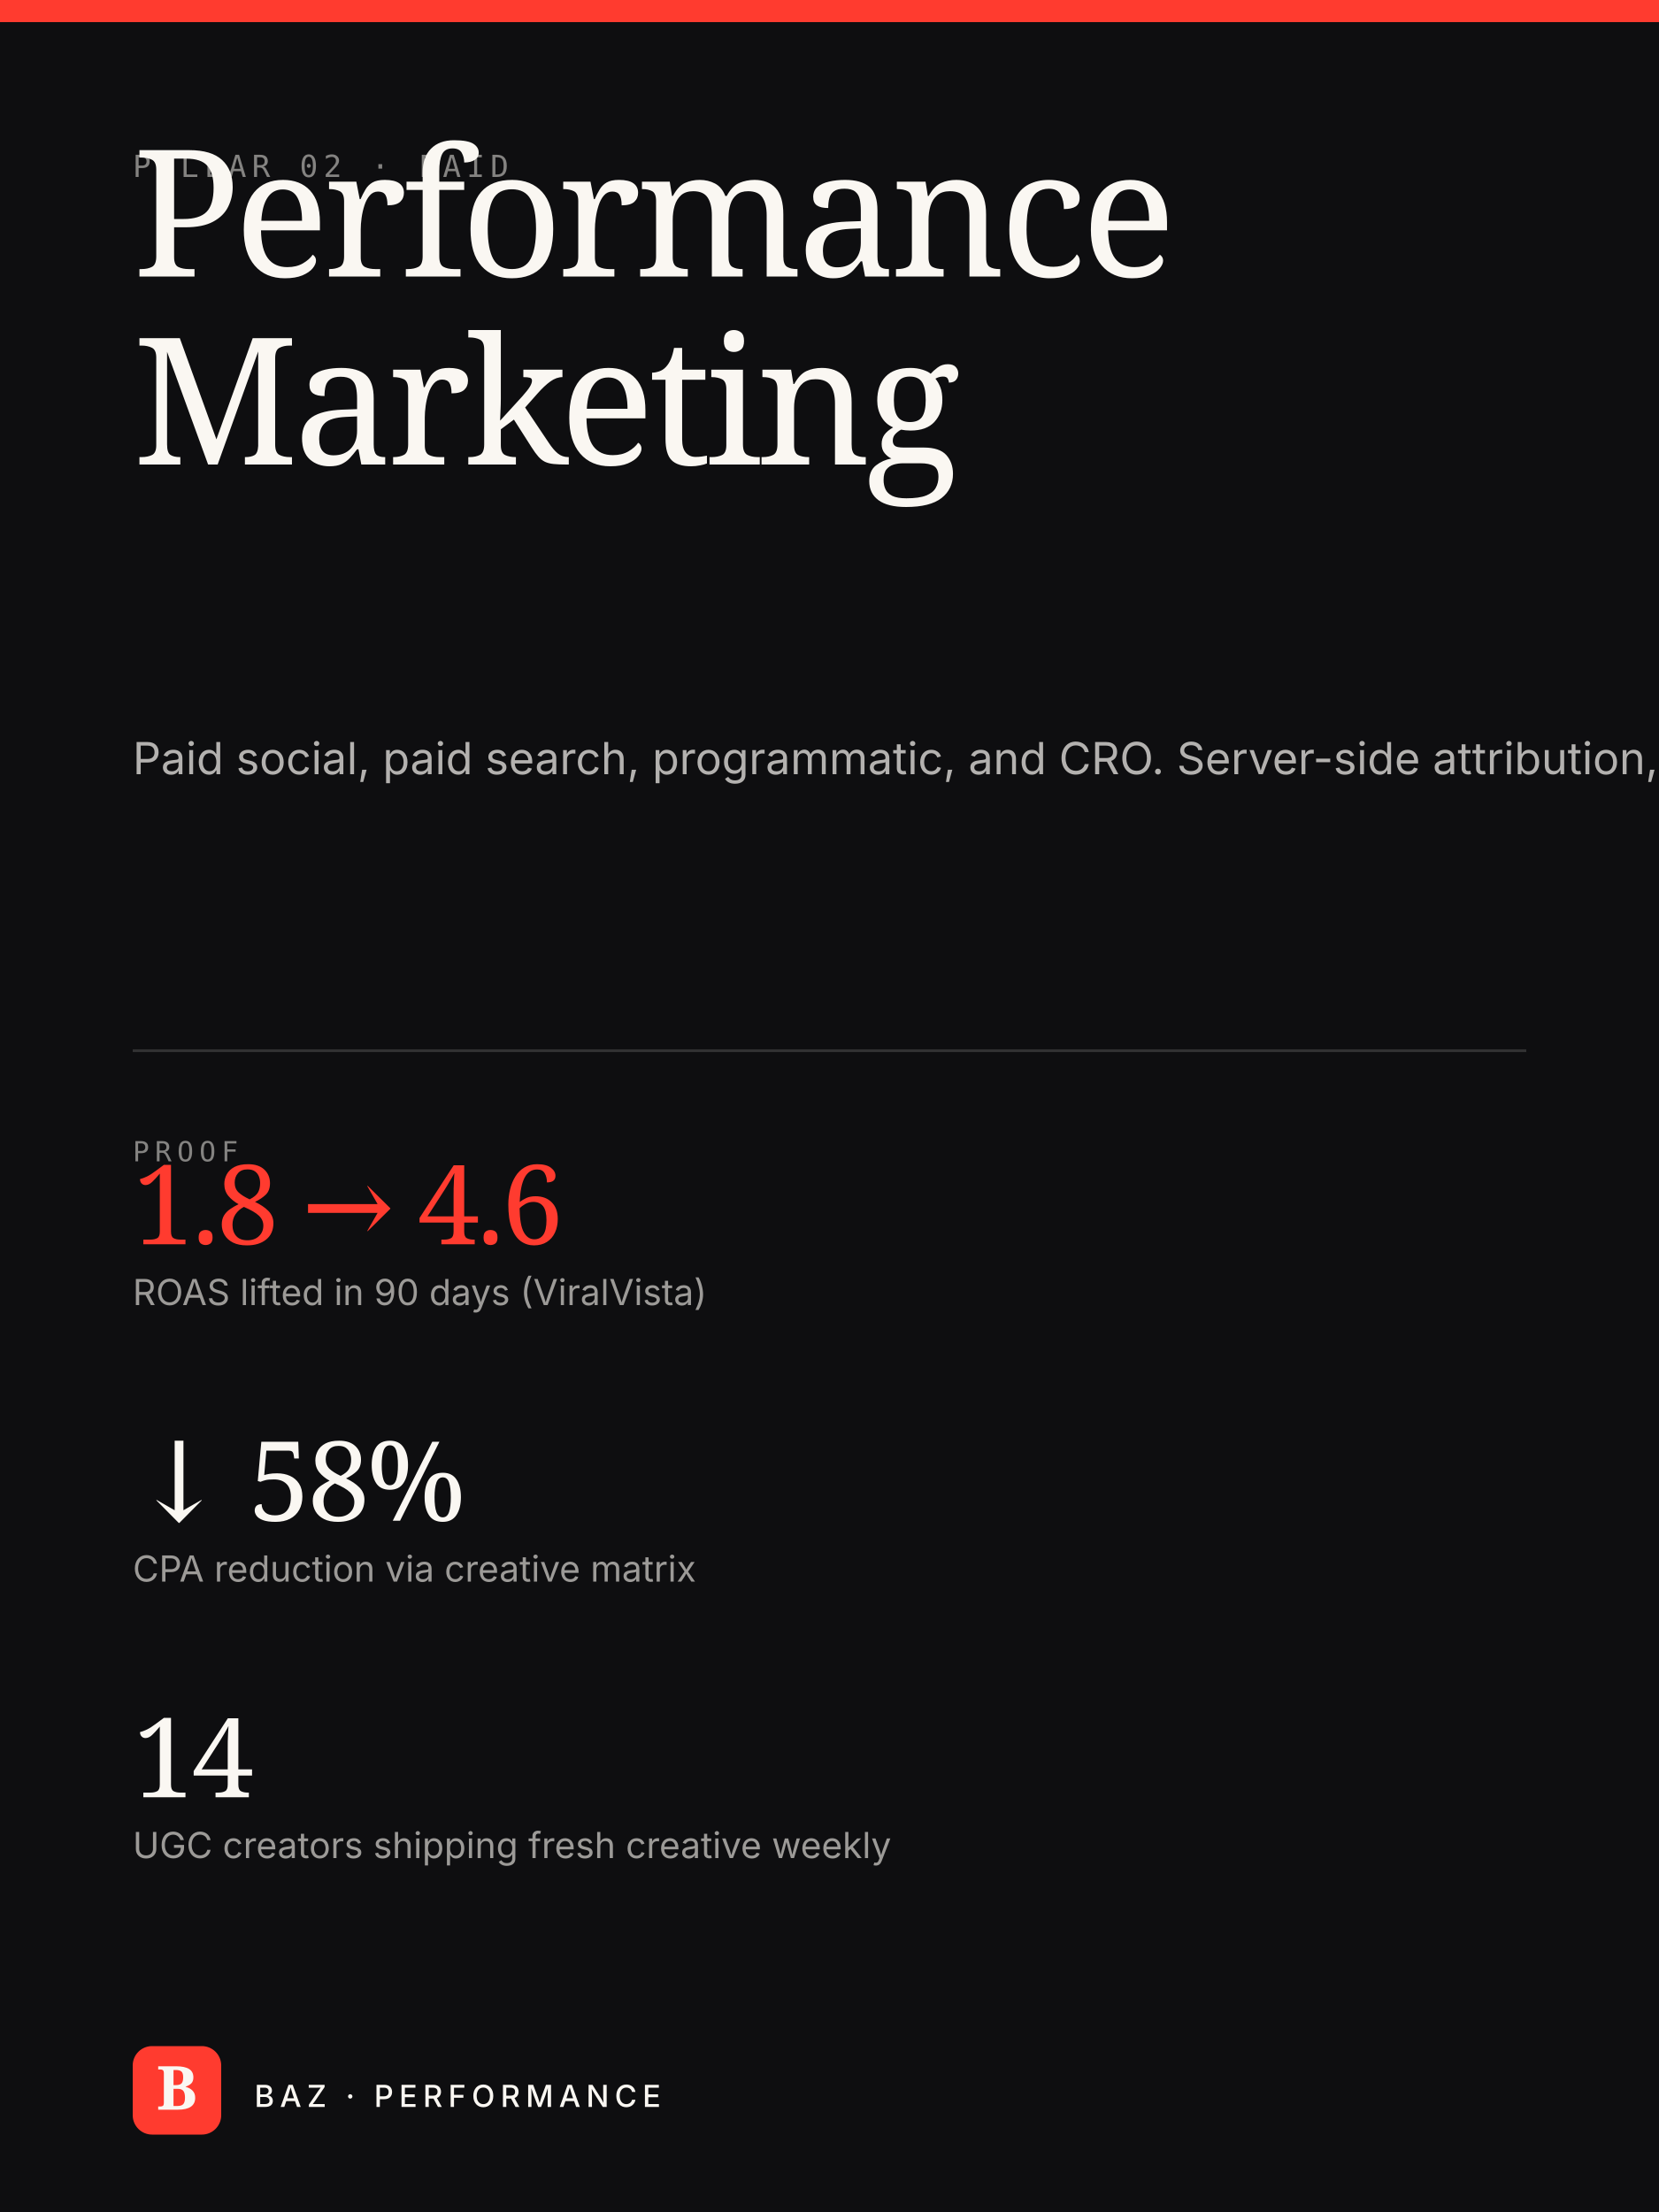
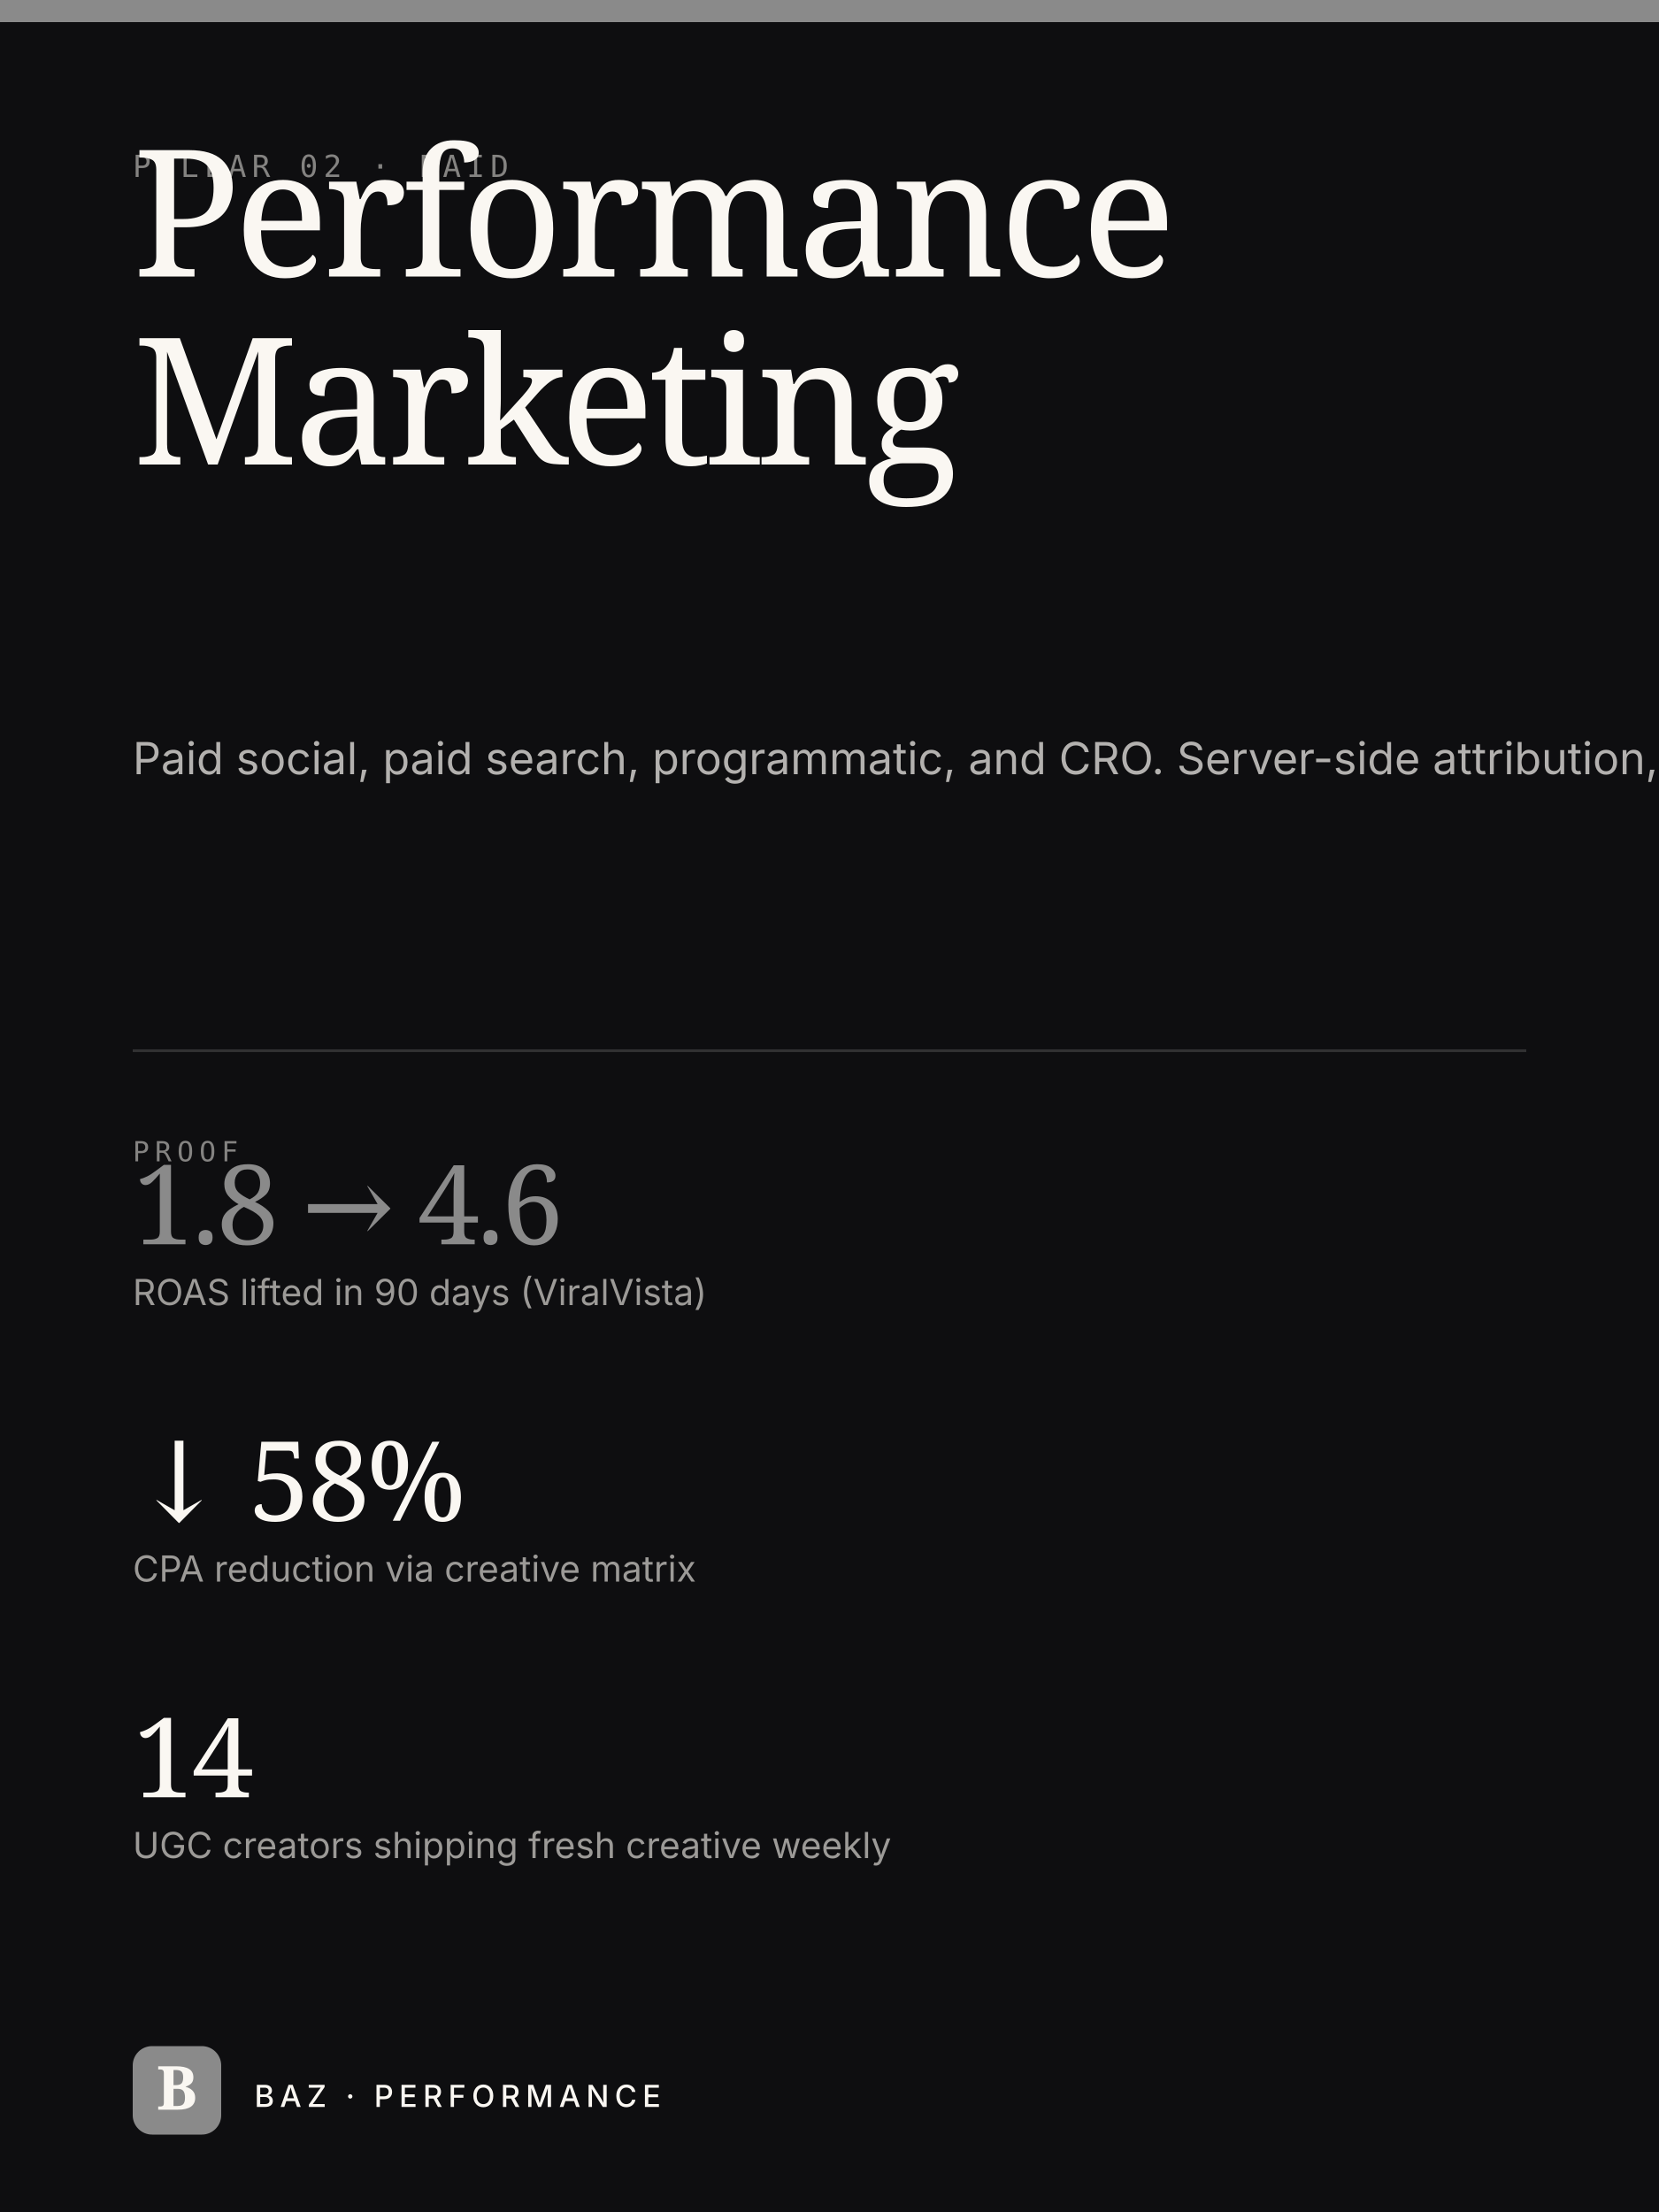
<svg xmlns="http://www.w3.org/2000/svg" viewBox="0 0 600 800" width="600" height="800" font-family="Inter, system-ui, sans-serif">
  <rect width="600" height="800" fill="#0e0e10" />
-   <rect width="600" height="8" fill="#ff3b2f" />
+   <rect width="600" height="8" fill="#8a8a8a" />
  <g transform="translate(48, 64)">
    <text font-family="JetBrains Mono, monospace" font-size="11" letter-spacing="2" fill="#faf7f2" opacity="0.5">PILLAR 02 · PAID</text>
  </g>
  <g transform="translate(48, 100)">
    <text font-family="Fraunces, Georgia, serif" font-size="64" font-weight="500" fill="#faf7f2" letter-spacing="-2">Performance</text>
    <text font-family="Fraunces, Georgia, serif" font-size="64" font-weight="500" fill="#faf7f2" letter-spacing="-2" y="68">Marketing</text>
  </g>
  <g transform="translate(48, 280)">
    <text font-family="Inter, sans-serif" font-size="16" fill="#faf7f2" opacity="0.7">Paid social, paid search, programmatic, and CRO. Server-side attribution, weekly creative, monthly forecast.</text>
  </g>
  <line x1="48" y1="380" x2="552" y2="380" stroke="#faf7f2" stroke-opacity="0.15" />
  <g transform="translate(48, 420)">
    <text font-family="JetBrains Mono, monospace" font-size="10" letter-spacing="2" fill="#faf7f2" opacity="0.5">PROOF</text>
  </g>
  <g transform="translate(48, 450)">
-     <text font-family="Fraunces, serif" font-size="40" font-weight="500" fill="#ff3b2f" letter-spacing="-1">1.8 → 4.6</text>
+     <text font-family="Fraunces, serif" font-size="40" font-weight="500" fill="#8a8a8a" letter-spacing="-1">1.8 → 4.6</text>
    <text font-family="Inter, sans-serif" font-size="13" fill="#faf7f2" opacity="0.6" y="22">ROAS lifted in 90 days (ViralVista)</text>
  </g>
  <g transform="translate(48, 550)">
    <text font-family="Fraunces, serif" font-size="40" font-weight="500" fill="#faf7f2" letter-spacing="-1">↓ 58%</text>
    <text font-family="Inter, sans-serif" font-size="13" fill="#faf7f2" opacity="0.6" y="22">CPA reduction via creative matrix</text>
  </g>
  <g transform="translate(48, 650)">
    <text font-family="Fraunces, serif" font-size="40" font-weight="500" fill="#faf7f2" letter-spacing="-1">14</text>
    <text font-family="Inter, sans-serif" font-size="13" fill="#faf7f2" opacity="0.6" y="22">UGC creators shipping fresh creative weekly</text>
  </g>
  <g transform="translate(48, 740)">
-     <rect width="32" height="32" rx="7" fill="#ff3b2f" />
+     <rect width="32" height="32" rx="7" fill="#8a8a8a" />
    <text x="16" y="23" font-family="Fraunces, serif" font-size="22" font-weight="600" fill="#faf7f2" text-anchor="middle">B</text>
    <text x="44" y="22" font-family="Inter, sans-serif" font-size="11" font-weight="500" fill="#faf7f2" letter-spacing="2">BAZ · PERFORMANCE</text>
  </g>
</svg>
